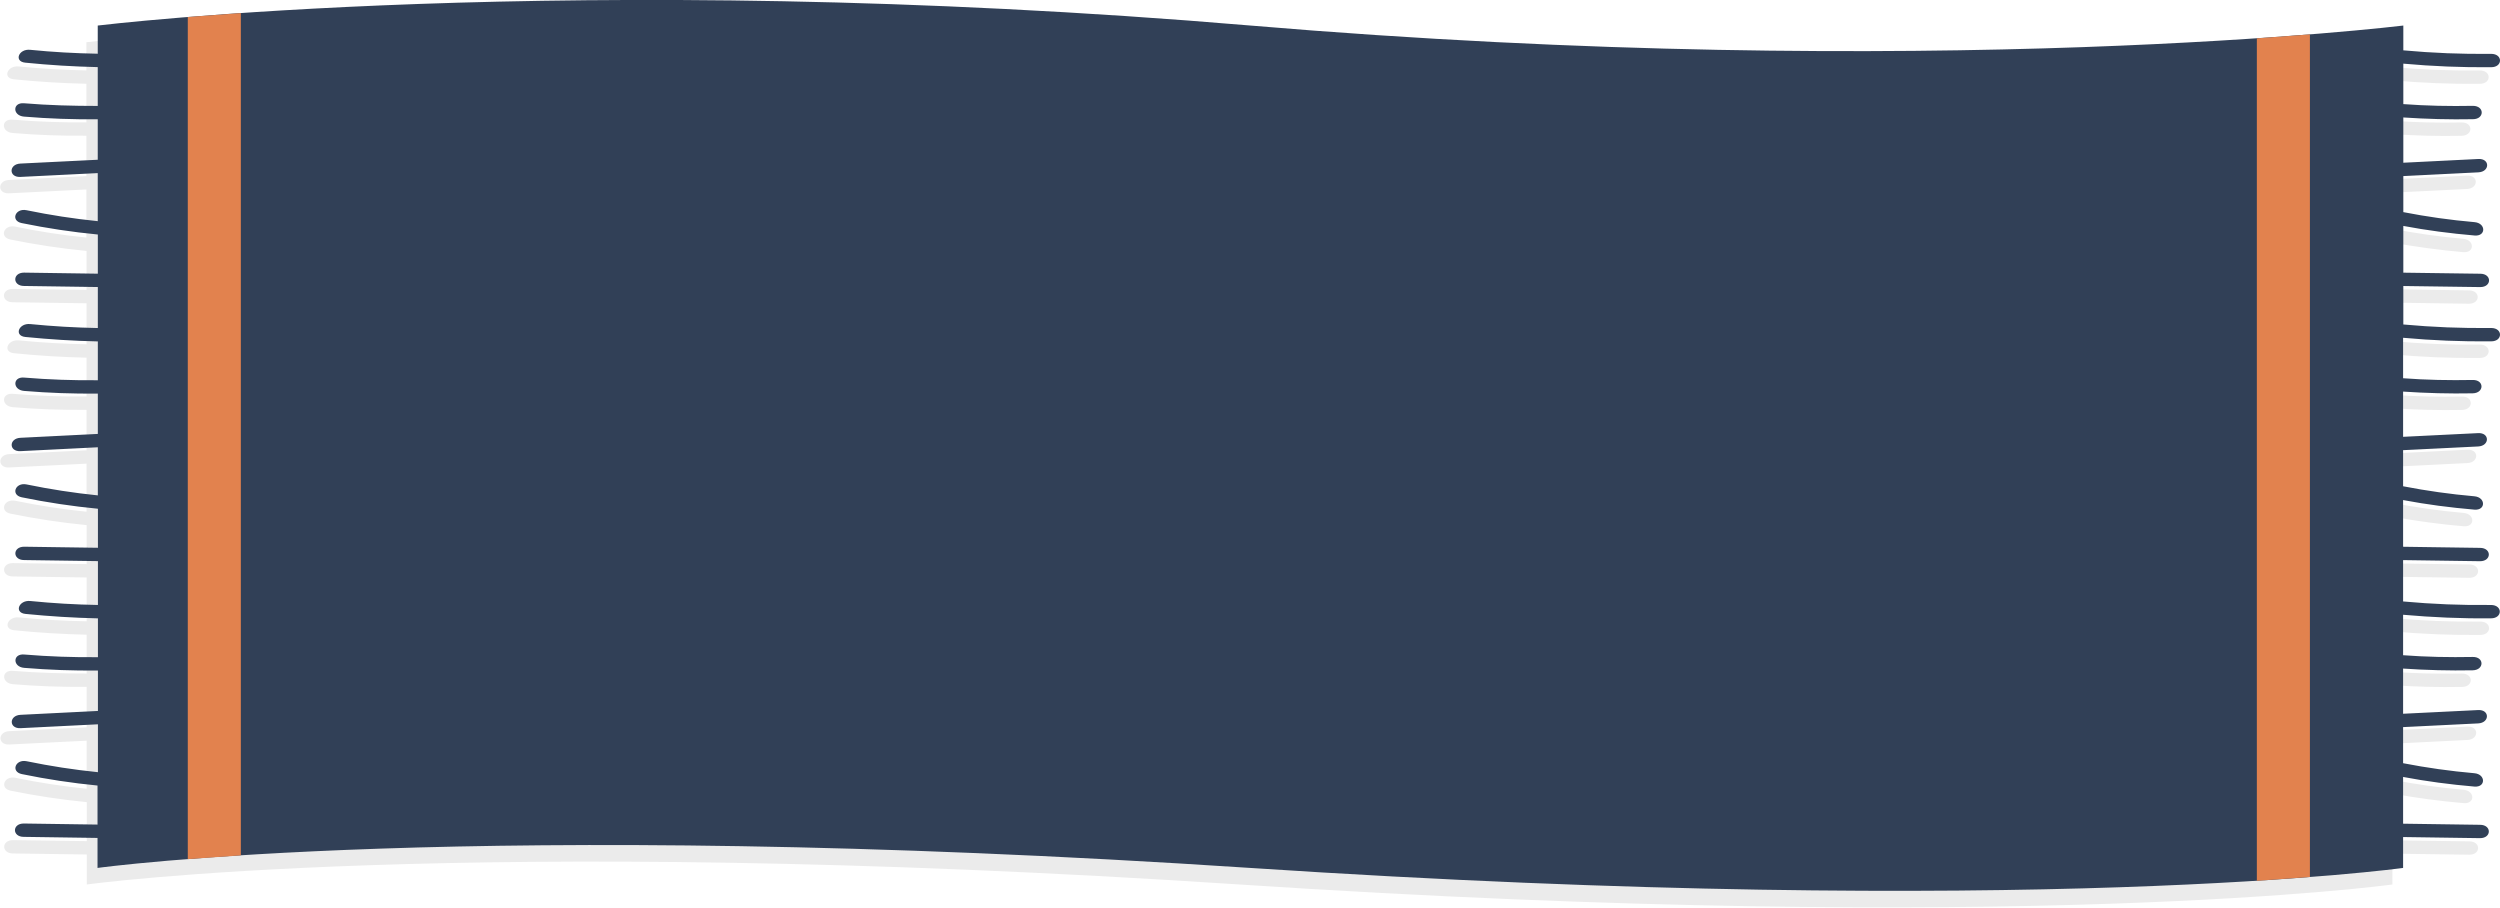
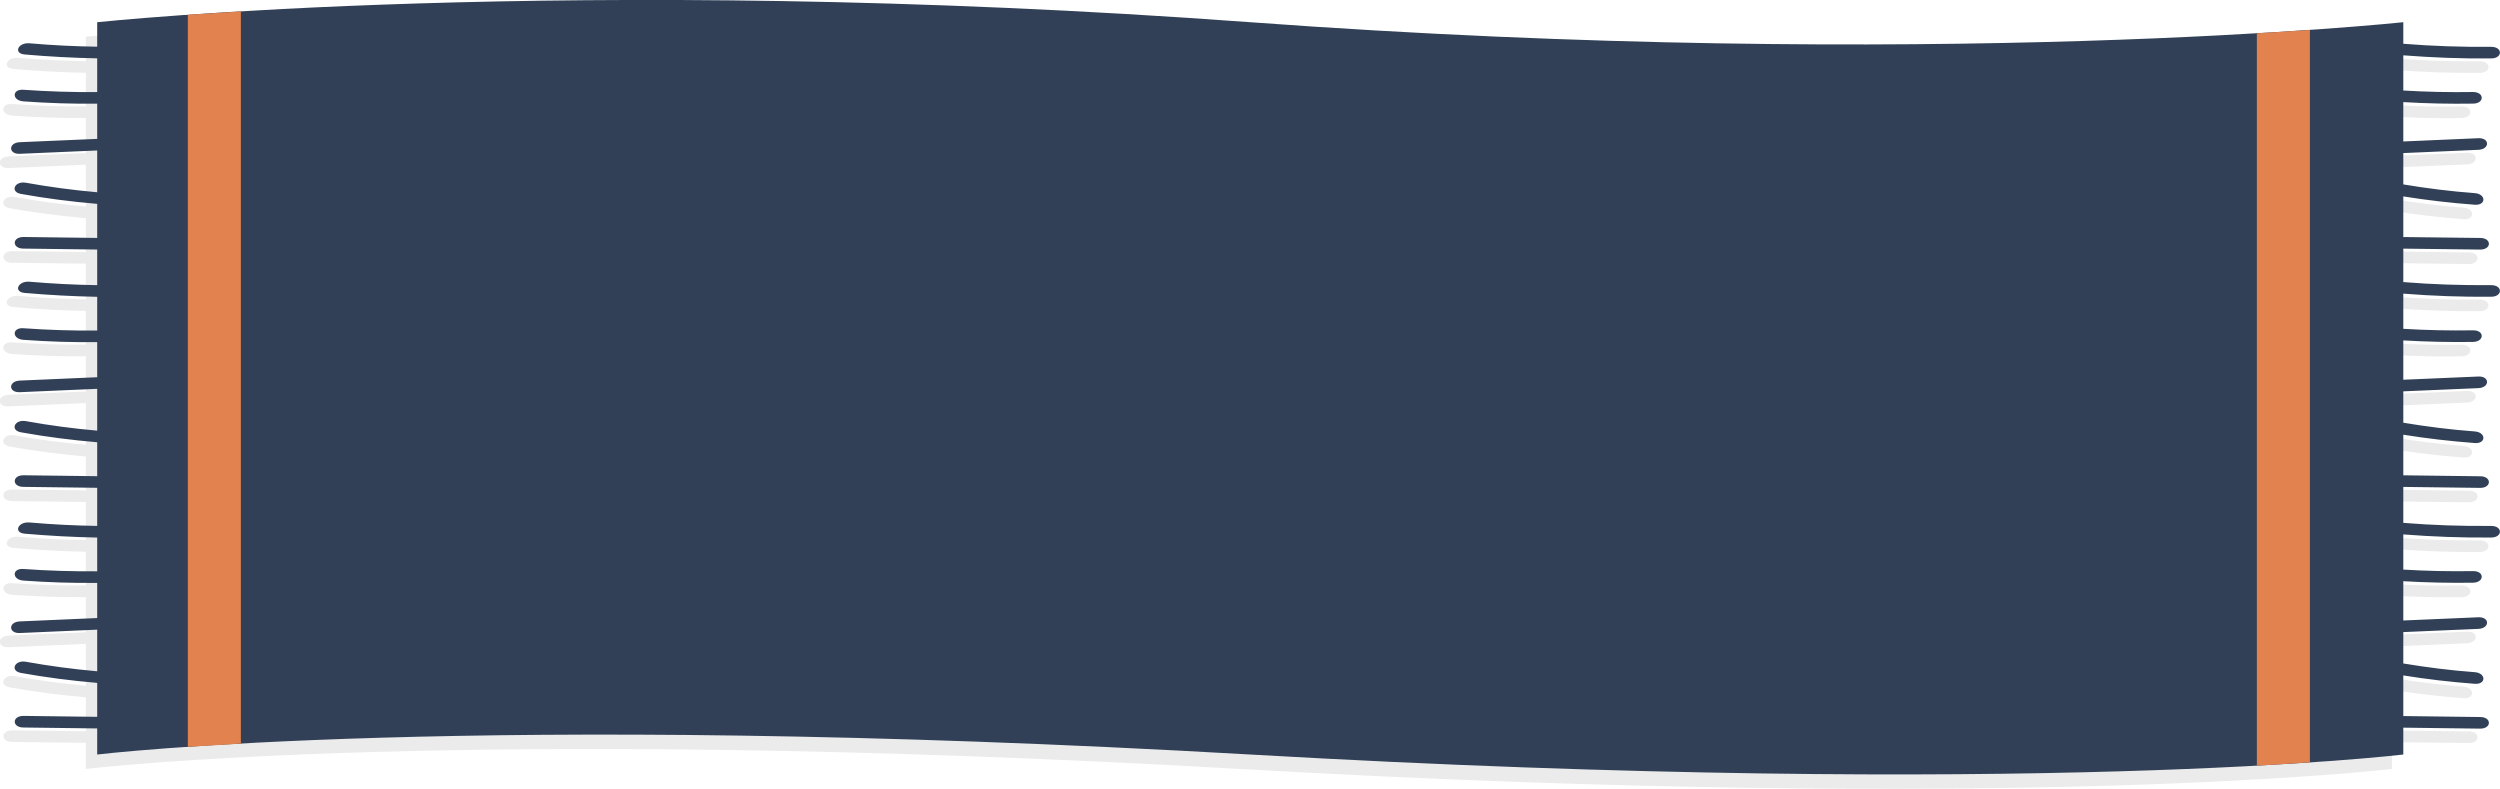
- <svg xmlns="http://www.w3.org/2000/svg" id="Слой_1" data-name="Слой 1" viewBox="0 0 561.68 203.89">
+ <svg xmlns="http://www.w3.org/2000/svg" id="Слой_1" data-name="Слой 1" viewBox="0 0 646.11 203.89">
  <defs>
    <style>.cls-1{fill:#010101;opacity:0.08;}.cls-2{fill:#314057;}.cls-3{fill:#e2824e;}</style>
  </defs>
-   <path class="cls-1" d="M723.11,276.93c2.64,0,2.65-3,0-3a188.28,188.28,0,0,1-19.74-.79V264.5l17.28.25c2.64,0,2.64-3,0-3l-17.28-.25V251q7.92,1.45,16,2.16c2.62.22,2.6-2.78,0-3a154.76,154.76,0,0,1-16-2.26v-8.1l16.86-.83c2.62-.13,2.64-3.14,0-3l-16.86.83V226.63c5.2.36,10.41.5,15.64.39,2.63-.05,2.64-3.05,0-3-5.23.11-10.44,0-15.64-.39v-9.08a196.68,196.68,0,0,0,19.74.79c2.64,0,2.65-3,0-3a191,191,0,0,1-19.74-.78V206s-106.06,12.93-259,0-259,0-259,0v6.33c-5.08-.1-10.15-.38-15.2-.89-2.58-.26-3.7,2.63-1.09,2.89,5.42.55,10.84.88,16.29,1V224c-5.55.05-11.06-.14-16.58-.61-2.62-.22-2.6,2.79,0,3,5.52.47,11,.66,16.58.61v9.08l-17.39.86c-2.62.13-2.64,3.13,0,3l17.39-.86v10.8a152.24,152.24,0,0,1-16-2.46c-2.54-.52-3.63,2.37-1.09,2.9a164.63,164.63,0,0,0,17.12,2.57v8.76l-16.57-.23c-2.65,0-2.65,3,0,3l16.57.23v9.21c-5.08-.09-10.15-.37-15.2-.88-2.58-.26-3.7,2.63-1.09,2.89,5.42.55,10.84.88,16.29,1v8.72c-5.55.06-11.06-.14-16.58-.6-2.62-.22-2.6,2.78,0,3,5.52.46,11,.66,16.58.6v9.09l-17.39.86c-2.62.13-2.64,3.13,0,3l17.39-.86v10.8a157.64,157.64,0,0,1-16-2.46c-2.54-.53-3.63,2.37-1.09,2.89a164.65,164.65,0,0,0,17.12,2.58v8.76l-16.57-.23c-2.65,0-2.65,3,0,3l16.57.23v9.85c-5.08-.09-10.15-.37-15.2-.88-2.58-.26-3.7,2.63-1.09,2.89,5.42.55,10.84.88,16.29,1v8.72c-5.55,0-11.06-.14-16.58-.6-2.62-.22-2.6,2.78,0,3,5.52.46,11,.65,16.58.6v9.09l-17.39.86c-2.62.13-2.64,3.13,0,3l17.39-.86v10.8a157.64,157.64,0,0,1-16-2.46c-2.54-.53-3.63,2.37-1.09,2.89a164.65,164.65,0,0,0,17.12,2.58v8.76l-16.57-.23c-2.65,0-2.65,3,0,3l16.57.23v6.74s83.6-11.57,259,0,259,0,259,0v-6.93l17.28.24c2.64,0,2.64-3,0-3l-17.28-.24v-10.5q7.92,1.46,16,2.15c2.62.23,2.6-2.77,0-3a152.08,152.08,0,0,1-16-2.25v-8.1l16.86-.84c2.62-.13,2.64-3.13,0-3l-16.86.84V350.45q7.8.54,15.64.39c2.63,0,2.64-3,0-3q-7.85.15-15.64-.39v-9.09a193.77,193.77,0,0,0,19.74.8c2.64,0,2.65-3,0-3a188.28,188.28,0,0,1-19.74-.79v-9.28l17.28.24c2.64,0,2.64-3,0-3l-17.28-.24v-10.5q7.92,1.46,16,2.16c2.62.22,2.6-2.78,0-3a154.76,154.76,0,0,1-16-2.26v-8.1l16.86-.84c2.62-.13,2.64-3.13,0-3l-16.86.84V288.22q7.8.54,15.64.39c2.63-.05,2.64-3.05,0-3q-7.85.15-15.64-.39v-9.09A193.77,193.77,0,0,0,723.11,276.93Z" transform="translate(-165.96 -196.51)" />
-   <path class="cls-2" d="M725.66,273.2c2.64,0,2.65-3,0-3a190.93,190.93,0,0,1-19.74-.79v-8.64l17.28.24c2.64,0,2.64-3,0-3l-17.28-.24v-10.5c5.28,1,10.61,1.69,16,2.15,2.62.23,2.59-2.77,0-3a151.72,151.72,0,0,1-16-2.25v-8.1l16.86-.84c2.62-.13,2.64-3.13,0-3l-16.86.84V222.9c5.2.35,10.4.49,15.63.39,2.64,0,2.65-3,0-3-5.23.1-10.43,0-15.63-.39v-9.09a196.69,196.69,0,0,0,19.74.8c2.64,0,2.65-3,0-3a190.93,190.93,0,0,1-19.74-.79v-5.57s-106.07,12.94-259,0-259,0-259,0v6.33c-5.08-.09-10.14-.37-15.19-.88-2.59-.26-3.7,2.63-1.09,2.89q8.13.82,16.28,1v8.72c-5.54,0-11.06-.14-16.57-.6-2.62-.22-2.6,2.78,0,3,5.51.46,11,.65,16.57.6v9.09l-17.38.86c-2.63.13-2.65,3.13,0,3l17.38-.86v10.8a157.88,157.88,0,0,1-16-2.46c-2.55-.53-3.63,2.37-1.09,2.89a162.2,162.2,0,0,0,17.11,2.57V258l-16.57-.24c-2.64,0-2.64,3,0,3l16.57.24v9.21q-7.62-.14-15.19-.89c-2.59-.26-3.7,2.63-1.09,2.9,5.42.54,10.84.88,16.28,1v8.72c-5.54.05-11.06-.14-16.57-.6-2.62-.22-2.6,2.78,0,3,5.51.46,11,.65,16.57.6V294l-17.38.87c-2.63.13-2.65,3.13,0,3l17.38-.87v10.81a157.88,157.88,0,0,1-16-2.46c-2.55-.53-3.63,2.36-1.09,2.89a162.2,162.2,0,0,0,17.11,2.57v8.77l-16.57-.24c-2.64,0-2.64,3,0,3l16.57.24v9.85q-7.62-.13-15.19-.89c-2.59-.26-3.7,2.63-1.09,2.9,5.42.54,10.84.88,16.28,1v8.72c-5.54.05-11.06-.14-16.57-.6-2.62-.22-2.6,2.78,0,3,5.51.46,11,.65,16.57.6v9.08l-17.38.87c-2.63.13-2.65,3.13,0,3l17.38-.87V370a157.88,157.88,0,0,1-16-2.46c-2.55-.53-3.63,2.36-1.09,2.89A162.2,162.2,0,0,0,187.87,373v8.77l-16.57-.24c-2.64,0-2.64,3,0,3l16.57.24v6.74s83.61-11.58,259,0,259,0,259,0v-6.94l17.28.25c2.64,0,2.64-3,0-3l-17.28-.25v-10.5c5.28,1,10.61,1.7,16,2.16,2.62.23,2.59-2.78,0-3a154.36,154.36,0,0,1-16-2.25v-8.11l16.86-.83c2.62-.13,2.64-3.13,0-3l-16.86.83V346.72c5.2.35,10.4.49,15.63.39,2.64-.06,2.65-3.06,0-3-5.23.1-10.43,0-15.63-.39v-9.09c6.56.58,13.12.87,19.74.8,2.64,0,2.65-3,0-3a190.93,190.93,0,0,1-19.74-.79v-9.29l17.28.25c2.64,0,2.64-3,0-3l-17.28-.25V308.86c5.28,1,10.61,1.69,16,2.15,2.62.23,2.59-2.78,0-3a154.36,154.36,0,0,1-16-2.25v-8.11l16.86-.83c2.62-.13,2.64-3.13,0-3l-16.86.83V284.49c5.2.35,10.4.49,15.63.39,2.64-.06,2.65-3.06,0-3-5.23.1-10.43,0-15.63-.39V272.4C712.48,273,719,273.27,725.66,273.2Z" transform="translate(-165.96 -196.51)" />
-   <polygon class="cls-3" points="54.11 192.18 42.19 193.02 42.19 3.82 54.11 2.94 54.11 192.18" />
-   <polygon class="cls-3" points="518.97 197.03 507.05 197.89 507.05 8.61 518.97 7.73 518.97 197.03" />
+   <path class="cls-1" d="M731.21,276.93c3,0,3-3,0-3q-11.4.12-22.7-.79V264.5l19.87.25c3,0,3-3,0-3l-19.87-.25V251q9.11,1.45,18.45,2.16c3,.22,3-2.78,0-3-6.24-.47-12.38-1.24-18.45-2.26v-8.1L727.9,239c3-.13,3-3.14,0-3l-19.39.83V226.63q9,.54,18,.39c3-.05,3-3.05,0-3q-9,.16-18-.39v-9.08c7.54.58,15.09.87,22.7.79,3,0,3-3,0-3q-11.4.12-22.7-.78V206s-122,12.93-298,0-298,0-298,0v6.33c-5.84-.1-11.67-.38-17.48-.89-3-.26-4.26,2.63-1.25,2.89,6.23.55,12.46.88,18.73,1V224c-6.37.05-12.72-.14-19.07-.61-3-.22-3,2.79,0,3,6.35.47,12.7.66,19.07.61v9.08l-20,.86c-3,.13-3,3.13,0,3l20-.86v10.8q-9.34-.81-18.43-2.46c-2.93-.52-4.18,2.37-1.26,2.9,6.48,1.16,13,2,19.69,2.57v8.76l-19.06-.23c-3,0-3,3,0,3l19.06.23v9.21c-5.84-.09-11.67-.37-17.48-.88-3-.26-4.26,2.63-1.25,2.89,6.23.55,12.46.88,18.73,1v8.72q-9.56.09-19.07-.6c-3-.22-3,2.78,0,3q9.53.69,19.07.6v9.09l-20,.86c-3,.13-3,3.13,0,3l20-.86v10.8q-9.34-.83-18.43-2.46c-2.93-.53-4.18,2.37-1.26,2.89,6.48,1.17,13,2,19.69,2.58v8.76l-19.06-.23c-3,0-3,3,0,3l19.06.23v9.85c-5.84-.09-11.67-.37-17.48-.88-3-.26-4.26,2.63-1.25,2.89,6.23.55,12.46.88,18.73,1v8.72q-9.56.07-19.07-.6c-3-.22-3,2.78,0,3q9.53.69,19.07.6v9.09l-20,.86c-3,.13-3,3.13,0,3l20-.86v10.8q-9.34-.83-18.43-2.46c-2.93-.53-4.18,2.37-1.26,2.89,6.48,1.17,13,2,19.69,2.58v8.76l-19.06-.23c-3,0-3,3,0,3l19.06.23v6.74s96.18-11.57,298,0,298,0,298,0v-6.93l19.87.24c3,0,3-3,0-3l-19.87-.24v-10.5q9.11,1.46,18.45,2.15c3,.23,3-2.77,0-3-6.24-.46-12.38-1.23-18.45-2.25v-8.1l19.39-.84c3-.13,3-3.13,0-3l-19.39.84V350.45q9,.54,18,.39c3,0,3-3,0-3q-9,.15-18-.39v-9.09c7.54.59,15.09.88,22.7.8,3,0,3-3,0-3q-11.4.12-22.7-.79v-9.28l19.87.24c3,0,3-3,0-3l-19.87-.24v-10.5q9.11,1.46,18.45,2.16c3,.22,3-2.78,0-3-6.24-.47-12.38-1.24-18.45-2.26v-8.1l19.39-.84c3-.13,3-3.13,0-3l-19.39.84V288.22q9,.54,18,.39c3-.05,3-3.05,0-3q-9,.15-18-.39v-9.09C716.05,276.72,723.6,277,731.21,276.93Z" transform="translate(-90.32 -196.51)" />
+   <path class="cls-2" d="M734.14,273.2c3,0,3.05-3,0-3-7.6.07-15.16-.18-22.7-.79v-8.64l19.87.24c3,0,3-3,0-3l-19.87-.24v-10.5q9.1,1.46,18.45,2.15c3,.23,3-2.77,0-3-6.24-.46-12.38-1.23-18.45-2.25v-8.1l19.39-.84c3-.13,3-3.13,0-3l-19.39.84V222.9q9,.53,18,.39c3,0,3.05-3,0-3q-9,.15-18-.39v-9.09c7.54.58,15.09.88,22.7.8,3,0,3.05-3,0-3-7.6.07-15.16-.18-22.7-.79v-5.57s-122,12.94-298,0-298,0-298,0v6.33c-5.84-.09-11.67-.37-17.48-.88-3-.26-4.26,2.63-1.25,2.89,6.23.55,12.46.88,18.73,1v8.72q-9.55.07-19.07-.6c-3-.22-3,2.78,0,3q9.52.69,19.07.6v9.09l-20,.86c-3,.13-3,3.13,0,3l20-.86v10.8q-9.34-.83-18.43-2.46c-2.93-.53-4.18,2.37-1.26,2.89,6.48,1.17,13,2,19.69,2.57V258l-19.06-.24c-3,0-3,3,0,3l19.06.24v9.21q-8.76-.14-17.48-.89c-3-.26-4.26,2.63-1.25,2.9,6.23.54,12.46.88,18.73,1v8.72q-9.55.08-19.07-.6c-3-.22-3,2.78,0,3q9.52.69,19.07.6V294l-20,.87c-3,.13-3,3.13,0,3l20-.87v10.81q-9.34-.82-18.43-2.46c-2.93-.53-4.18,2.36-1.26,2.89,6.48,1.17,13,2,19.69,2.57v8.77l-19.06-.24c-3,0-3,3,0,3l19.06.24v9.85q-8.76-.13-17.48-.89c-3-.26-4.26,2.63-1.25,2.9,6.23.54,12.46.88,18.73,1v8.72q-9.55.08-19.07-.6c-3-.22-3,2.78,0,3q9.52.69,19.07.6v9.08l-20,.87c-3,.13-3,3.13,0,3l20-.87V370q-9.34-.83-18.43-2.46c-2.93-.53-4.18,2.36-1.26,2.89,6.48,1.17,13,2,19.69,2.57v8.77l-19.06-.24c-3,0-3,3,0,3l19.06.24v6.74s96.18-11.58,298,0,298,0,298,0v-6.94l19.87.25c3,0,3-3,0-3l-19.87-.25v-10.5q9.1,1.47,18.45,2.16c3,.23,3-2.78,0-3-6.24-.46-12.38-1.24-18.45-2.25v-8.11l19.39-.83c3-.13,3-3.13,0-3l-19.39.83V346.72q9,.52,18,.39c3-.06,3.05-3.06,0-3q-9,.15-18-.39v-9.09c7.54.58,15.09.87,22.7.8,3,0,3.05-3,0-3-7.6.07-15.16-.18-22.7-.79v-9.29l19.87.25c3,0,3-3,0-3l-19.87-.25V308.86q9.1,1.45,18.45,2.15c3,.23,3-2.78,0-3-6.24-.46-12.38-1.24-18.45-2.25v-8.11l19.39-.83c3-.13,3-3.13,0-3l-19.39.83V284.49q9,.52,18,.39c3-.06,3.05-3.06,0-3q-9,.15-18-.39V272.4C719,273,726.53,273.27,734.14,273.2Z" transform="translate(-90.32 -196.51)" />
+   <polygon class="cls-3" points="62.25 192.18 48.54 193.02 48.54 3.82 62.25 2.94 62.25 192.18" />
+   <polygon class="cls-3" points="596.98 197.03 583.27 197.89 583.27 8.61 596.98 7.73 596.98 197.03" />
</svg>
